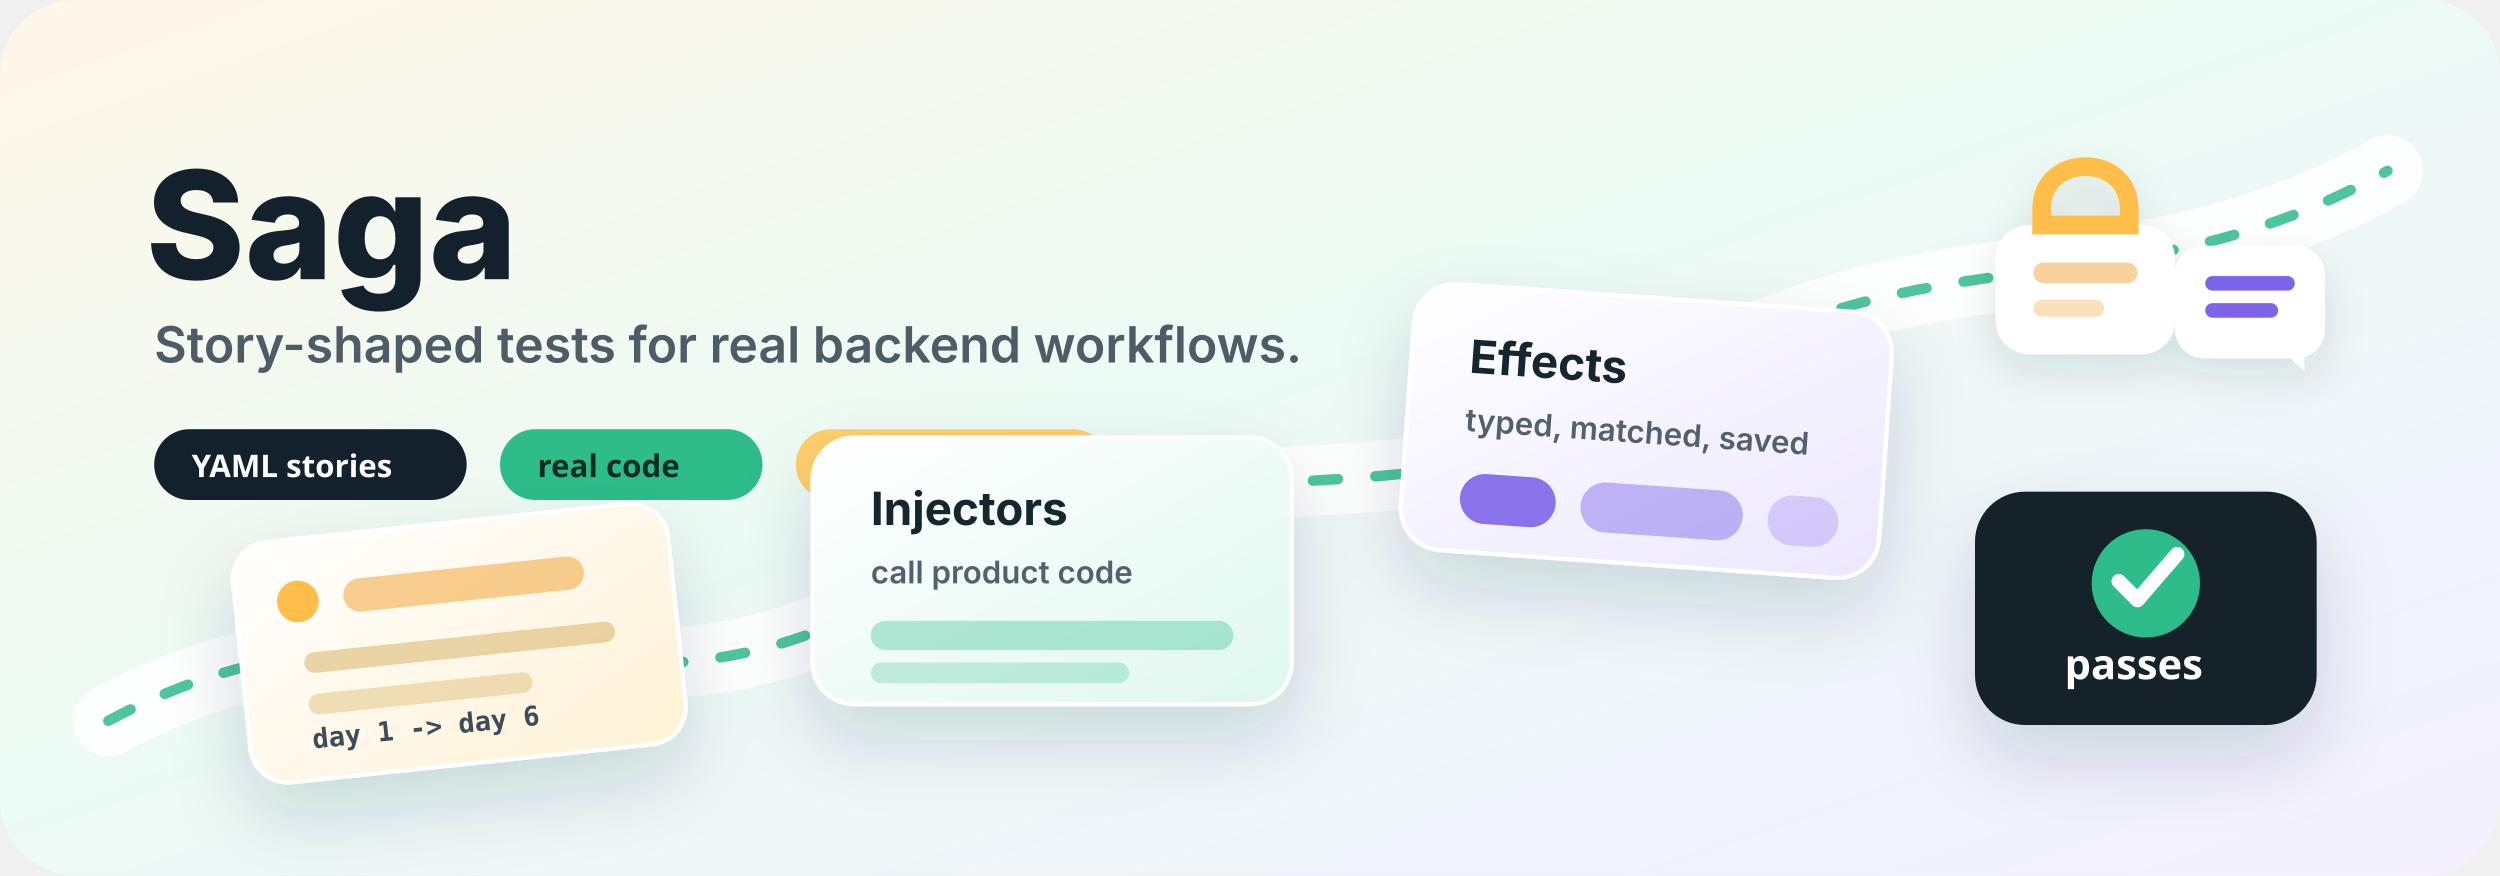
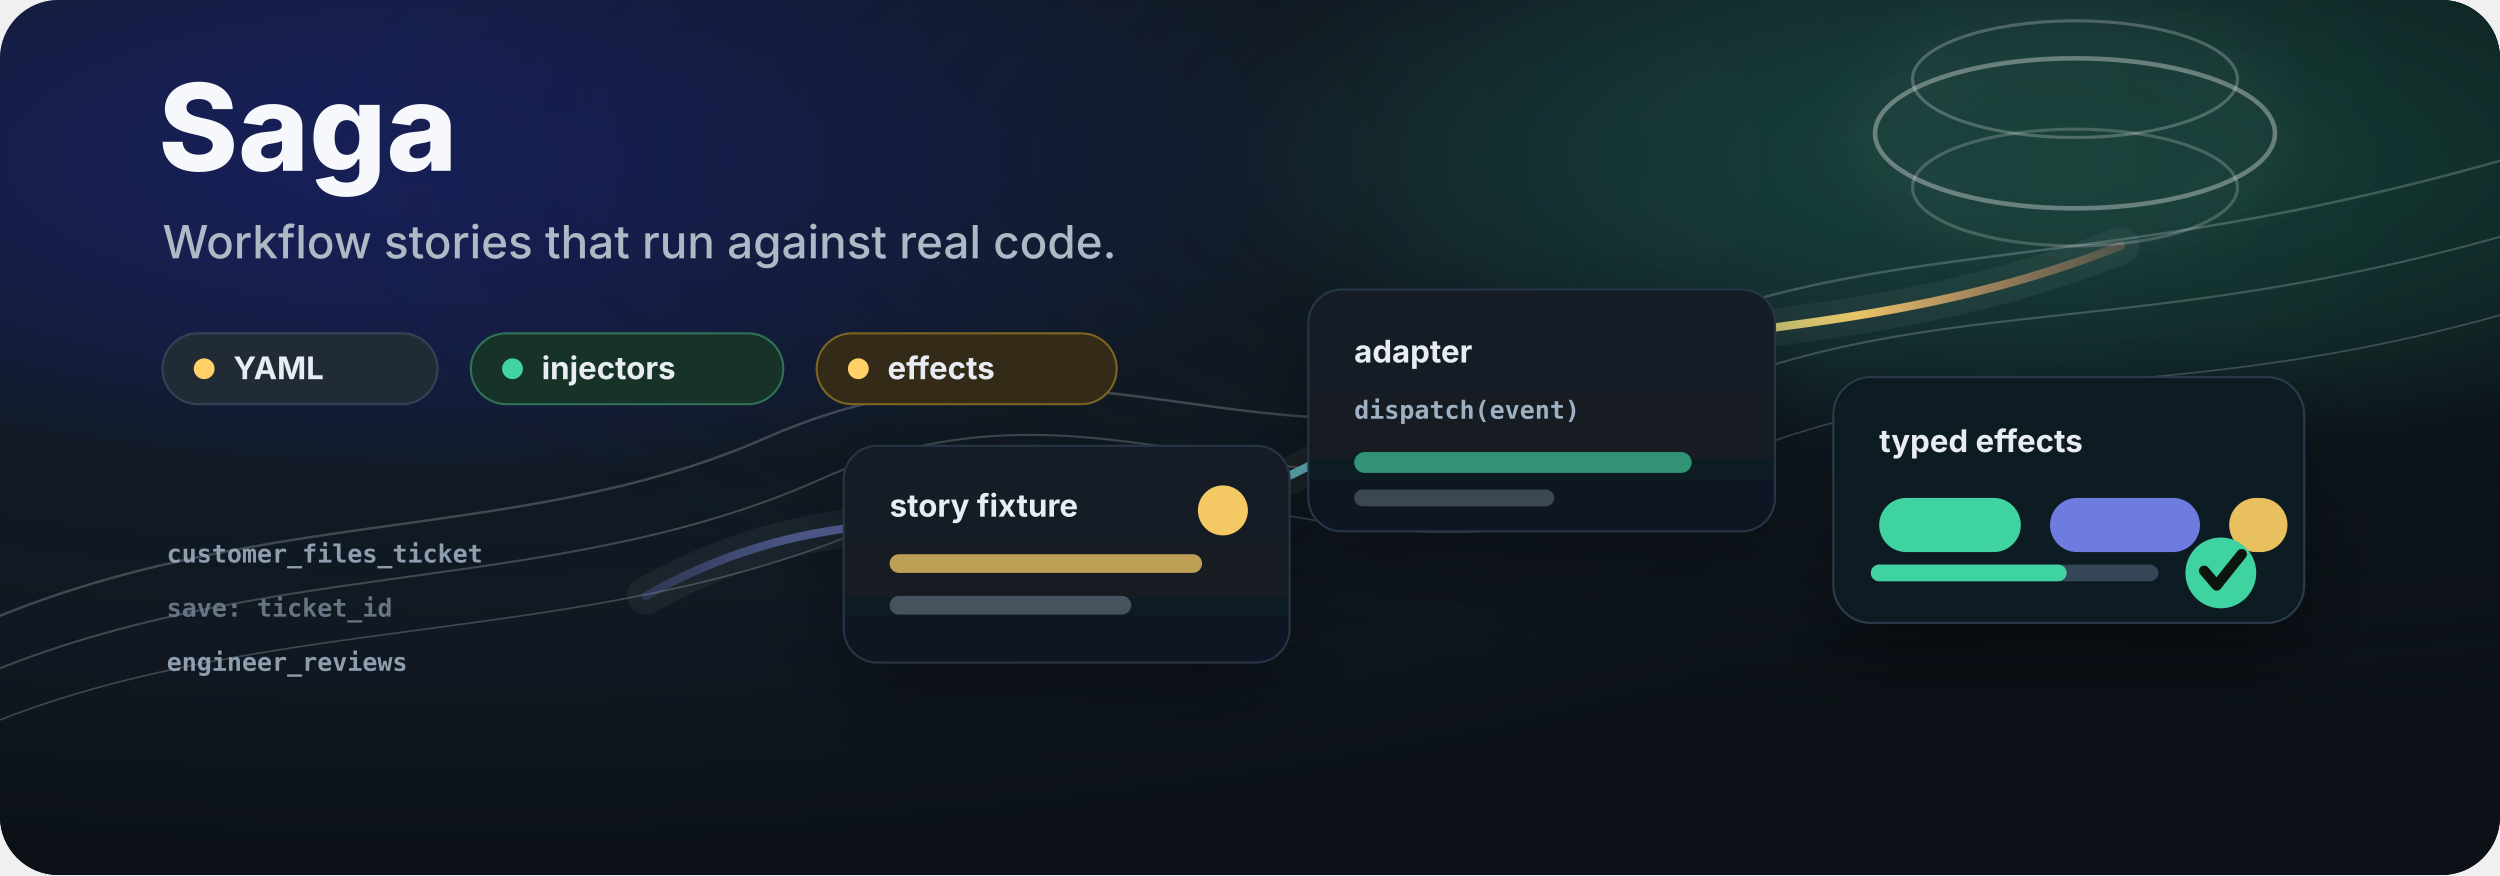
<svg xmlns="http://www.w3.org/2000/svg" width="1200" height="420" viewBox="0 0 1200 420" role="img" aria-labelledby="title desc">
  <defs>
-     <linearGradient id="bg" x1="0" y1="0" x2="1" y2="1">
-       <stop offset="0" stop-color="#fff7e8" />
-       <stop offset="0.45" stop-color="#ecfbf5" />
-       <stop offset="1" stop-color="#f4f0ff" />
+     <radialGradient id="glowA" cx="18%" cy="18%" r="80%">
+       <stop offset="0" stop-color="#3346ff" stop-opacity="0.28" />
+       <stop offset="0.46" stop-color="#172230" stop-opacity="0.5" />
+       <stop offset="1" stop-color="#0b1117" />
+     </radialGradient>
+     <radialGradient id="glowB" cx="82%" cy="18%" r="70%">
+       <stop offset="0" stop-color="#2fc78f" stop-opacity="0.22" />
+       <stop offset="0.48" stop-color="#101b22" stop-opacity="0.42" />
+       <stop offset="1" stop-color="#0b1117" stop-opacity="0" />
+     </radialGradient>
+     <linearGradient id="rail" x1="0" y1="0" x2="1" y2="0">
+       <stop offset="0" stop-color="#7c8cff" stop-opacity="0.16" />
+       <stop offset="0.28" stop-color="#9aa6ff" stop-opacity="0.9" />
+       <stop offset="0.55" stop-color="#41d3a2" stop-opacity="0.95" />
+       <stop offset="0.82" stop-color="#ffd166" stop-opacity="0.9" />
+       <stop offset="1" stop-color="#ff8f70" stop-opacity="0.18" />
    </linearGradient>
-     <linearGradient id="cardA" x1="0" y1="0" x2="1" y2="1">
-       <stop offset="0" stop-color="#ffffff" />
-       <stop offset="1" stop-color="#fff2d6" />
+     <linearGradient id="card" x1="0" y1="0" x2="0" y2="1">
+       <stop offset="0" stop-color="#151f28" />
+       <stop offset="1" stop-color="#101820" />
    </linearGradient>
-     <linearGradient id="cardB" x1="0" y1="0" x2="1" y2="1">
-       <stop offset="0" stop-color="#ffffff" />
-       <stop offset="1" stop-color="#dff8ef" />
-     </linearGradient>
-     <linearGradient id="cardC" x1="0" y1="0" x2="1" y2="1">
-       <stop offset="0" stop-color="#ffffff" />
-       <stop offset="1" stop-color="#ece7ff" />
-     </linearGradient>
-     <filter id="shadow" x="-20%" y="-20%" width="140%" height="150%">
-       <feDropShadow dx="0" dy="16" stdDeviation="18" flood-color="#15313d" flood-opacity="0.16" />
+     <filter id="shadow" x="-30%" y="-30%" width="160%" height="170%">
+       <feDropShadow dx="0" dy="18" stdDeviation="20" flood-color="#000000" flood-opacity="0.35" />
    </filter>
-     <filter id="softShadow" x="-20%" y="-20%" width="140%" height="150%">
-       <feDropShadow dx="0" dy="8" stdDeviation="10" flood-color="#15313d" flood-opacity="0.12" />
+     <filter id="softGlow" x="-40%" y="-40%" width="180%" height="180%">
+       <feGaussianBlur stdDeviation="14" result="blur" />
+       <feMerge>
+         <feMergeNode in="blur" />
+         <feMergeNode in="SourceGraphic" />
+       </feMerge>
    </filter>
    <style>
-       .label { font: 700 22px ui-sans-serif, system-ui, -apple-system, BlinkMacSystemFont, "Segoe UI", sans-serif; fill: #17252f; }
-       .small { font: 600 15px ui-sans-serif, system-ui, -apple-system, BlinkMacSystemFont, "Segoe UI", sans-serif; fill: #52616d; }
-       .tiny { font: 700 13px ui-monospace, SFMono-Regular, Menlo, Consolas, monospace; fill: #3d4d59; }
-       .hero { font: 800 72px ui-sans-serif, system-ui, -apple-system, BlinkMacSystemFont, "Segoe UI", sans-serif; fill: #12212b; letter-spacing: 0; }
-       .tagline { font: 600 24px ui-sans-serif, system-ui, -apple-system, BlinkMacSystemFont, "Segoe UI", sans-serif; fill: #4d5c67; }
+       .mono { font-family: ui-monospace, SFMono-Regular, Menlo, Consolas, monospace; }
+       .sans { font-family: Inter, ui-sans-serif, system-ui, -apple-system, BlinkMacSystemFont, "Segoe UI", sans-serif; }
+       .title { font: 800 58px Inter, ui-sans-serif, system-ui, sans-serif; fill: #f6f8fb; letter-spacing: 0; }
+       .sub { font: 500 22px Inter, ui-sans-serif, system-ui, sans-serif; fill: #aeb9c5; letter-spacing: 0; }
+       .label { font: 700 15px Inter, ui-sans-serif, system-ui, sans-serif; fill: #e8edf3; }
+       .code { font: 700 12px ui-monospace, SFMono-Regular, Menlo, Consolas, monospace; fill: #9fb0c2; }
+       .muted { fill: #718091; }
    </style>
  </defs>
-   <rect width="1200" height="420" rx="36" fill="url(#bg)" />
-   <path d="M52 346C205 264 290 367 431 284C580 196 670 263 792 189C930 105 1016 154 1146 82" fill="none" stroke="#ffffff" stroke-width="34" stroke-linecap="round" opacity="0.9" />
-   <path d="M52 346C205 264 290 367 431 284C580 196 670 263 792 189C930 105 1016 154 1146 82" fill="none" stroke="#2ebc8b" stroke-width="5" stroke-linecap="round" stroke-dasharray="12 18" opacity="0.85" />
-   <g transform="translate(70 58)">
-     <text class="hero" x="0" y="76">Saga</text>
-     <text class="tagline" x="4" y="116">Story-shaped tests for real backend workflows.</text>
-     <g transform="translate(4 148)">
-       <rect width="150" height="34" rx="17" fill="#12212b" />
-       <text x="18" y="23" font-family="ui-sans-serif, system-ui" font-size="15" font-weight="800" fill="#ffffff">YAML stories</text>
-       <rect x="166" width="126" height="34" rx="17" fill="#2ebc8b" />
-       <text x="184" y="23" font-family="ui-sans-serif, system-ui" font-size="15" font-weight="800" fill="#0c2d23">real code</text>
-       <rect x="308" width="150" height="34" rx="17" fill="#ffcf6e" />
-       <text x="327" y="23" font-family="ui-sans-serif, system-ui" font-size="15" font-weight="800" fill="#3a2a08">typed effects</text>
+   <rect width="1200" height="420" rx="28" fill="#0b1117" />
+   <rect width="1200" height="420" rx="28" fill="url(#glowA)" />
+   <rect width="1200" height="420" rx="28" fill="url(#glowB)" />
+   <g opacity="0.22">
+     <path d="M-40 314C104 239 244 265 368 210C523 142 619 246 764 174C902 105 1001 141 1244 64" fill="none" stroke="#e8edf3" stroke-width="1.2" />
+     <path d="M-30 334C112 265 262 289 394 230C536 166 637 274 783 202C925 132 1022 172 1242 101" fill="none" stroke="#e8edf3" stroke-width="1" />
+     <path d="M-20 354C116 292 282 313 420 252C554 193 657 301 804 231C947 163 1039 204 1234 141" fill="none" stroke="#e8edf3" stroke-width="0.8" />
+   </g>
+   <g transform="translate(76 82)">
+     <text class="title" x="0" y="0">Saga</text>
+     <text class="sub" x="2" y="42">Workflow stories that run against real code.</text>
+     <g transform="translate(2 78)">
+       <rect width="132" height="34" rx="17" fill="#202b36" stroke="#334355" />
+       <circle cx="20" cy="17" r="5" fill="#ffd166" />
+       <text class="label" x="34" y="22">YAML</text>
+       <rect x="148" width="150" height="34" rx="17" fill="#173328" stroke="#2f7258" />
+       <circle cx="168" cy="17" r="5" fill="#41d3a2" />
+       <text class="label" x="182" y="22">injectors</text>
+       <rect x="314" width="144" height="34" rx="17" fill="#332b17" stroke="#7e6422" />
+       <circle cx="334" cy="17" r="5" fill="#ffd166" />
+       <text class="label" x="348" y="22">effects</text>
    </g>
  </g>
+   <g transform="translate(80 270)" opacity="0.88">
+     <text class="code mono" x="0" y="0">customer_files_ticket</text>
+     <text class="code mono muted" x="0" y="26">  save: ticket_id</text>
+     <text class="code mono" x="0" y="52">engineer_reviews</text>
+   </g>
+   <path d="M310 286C438 214 524 287 642 216C764 143 870 176 1018 118" fill="none" stroke="url(#rail)" stroke-width="4" stroke-linecap="round" />
+   <path d="M310 286C438 214 524 287 642 216C764 143 870 176 1018 118" fill="none" stroke="#ffffff" stroke-width="18" stroke-linecap="round" opacity="0.05" />
  <g filter="url(#shadow)">
-     <g transform="translate(110 262) rotate(-6)">
-       <rect width="210" height="116" rx="18" fill="url(#cardA)" stroke="#ffffff" stroke-width="2" />
-       <circle cx="30" cy="30" r="10" fill="#ffbd4a" />
-       <rect x="52" y="22" width="116" height="16" rx="8" fill="#f0a63b" opacity="0.55" />
-       <rect x="30" y="55" width="150" height="10" rx="5" fill="#d9b56a" opacity="0.55" />
-       <rect x="30" y="75" width="108" height="10" rx="5" fill="#d9b56a" opacity="0.42" />
-       <text class="tiny" x="30" y="101">day 1 -&gt; day 6</text>
+     <g transform="translate(405 214)">
+       <rect width="214" height="104" rx="16" fill="url(#card)" stroke="#263544" />
+       <text class="label" x="22" y="34">story fixture</text>
+       <rect x="22" y="52" width="150" height="9" rx="4.5" fill="#ffd166" opacity="0.72" />
+       <rect x="22" y="72" width="116" height="9" rx="4.5" fill="#6e7f91" opacity="0.55" />
+       <circle cx="182" cy="31" r="12" fill="#ffd166" opacity="0.95" />
    </g>
-     <g transform="translate(390 210)">
-       <rect width="230" height="128" rx="20" fill="url(#cardB)" stroke="#ffffff" stroke-width="2" />
-       <text class="label" x="28" y="42">Injectors</text>
-       <text class="small" x="28" y="70">call product code</text>
-       <rect x="28" y="88" width="174" height="14" rx="7" fill="#2ebc8b" opacity="0.35" />
-       <rect x="28" y="108" width="124" height="10" rx="5" fill="#2ebc8b" opacity="0.25" />
+     <g transform="translate(628 139)">
+       <rect width="224" height="116" rx="16" fill="url(#card)" stroke="#263544" />
+       <text class="label" x="22" y="35">adapter</text>
+       <text class="code mono" x="22" y="62">dispatch(event)</text>
+       <rect x="22" y="78" width="162" height="10" rx="5" fill="#41d3a2" opacity="0.65" />
+       <rect x="22" y="96" width="96" height="8" rx="4" fill="#6e7f91" opacity="0.45" />
    </g>
-     <g transform="translate(680 135) rotate(4)">
-       <rect width="230" height="128" rx="20" fill="url(#cardC)" stroke="#ffffff" stroke-width="2" />
-       <text class="label" x="28" y="42">Effects</text>
-       <text class="small" x="28" y="70">typed, matched, saved</text>
-       <g transform="translate(28 90)">
-         <rect width="46" height="24" rx="12" fill="#7c65e8" opacity="0.9" />
-         <rect x="58" width="78" height="24" rx="12" fill="#7c65e8" opacity="0.45" />
-         <rect x="148" width="34" height="24" rx="12" fill="#7c65e8" opacity="0.25" />
+     <g transform="translate(880 181)">
+       <rect width="226" height="118" rx="18" fill="#111a22" stroke="#2b3b4b" />
+       <text class="label" x="22" y="36">typed effects</text>
+       <g transform="translate(22 58)">
+         <rect width="68" height="26" rx="13" fill="#41d3a2" />
+         <rect x="82" width="72" height="26" rx="13" fill="#7c8cff" opacity="0.85" />
+         <rect x="168" width="28" height="26" rx="13" fill="#ffd166" opacity="0.9" />
+       </g>
+       <g transform="translate(22 94)">
+         <path d="M0 0h130" stroke="#344657" stroke-width="8" stroke-linecap="round" />
+         <path d="M0 0h86" stroke="#41d3a2" stroke-width="8" stroke-linecap="round" />
+         <circle cx="164" cy="0" r="17" fill="#41d3a2" />
+         <path d="M156 -1l6 7 12 -15" fill="none" stroke="#07120f" stroke-width="5" stroke-linecap="round" stroke-linejoin="round" />
      </g>
    </g>
-     <g transform="translate(948 236)">
-       <rect width="164" height="112" rx="24" fill="#12212b" />
-       <circle cx="82" cy="44" r="26" fill="#2ebc8b" />
-       <path d="M69 43l9 9 19-22" fill="none" stroke="#ffffff" stroke-width="7" stroke-linecap="round" stroke-linejoin="round" />
-       <text x="43" y="90" font-family="ui-sans-serif, system-ui" font-size="20" font-weight="800" fill="#ffffff">passes</text>
-     </g>
  </g>
-   <g filter="url(#softShadow)">
-     <g transform="translate(958 74)">
-       <rect x="0" y="34" width="86" height="62" rx="16" fill="#ffffff" />
-       <path d="M22 34h42v-8c0-12-9-20-21-20s-21 8-21 20v8z" fill="none" stroke="#ffbd4a" stroke-width="9" stroke-linecap="round" />
-       <rect x="18" y="52" width="50" height="10" rx="5" fill="#f0a63b" opacity="0.5" />
-       <rect x="18" y="70" width="34" height="8" rx="4" fill="#f0a63b" opacity="0.35" />
-     </g>
-     <g transform="translate(1044 118)">
-       <rect width="72" height="54" rx="14" fill="#ffffff" />
-       <path d="M18 18h36M18 31h28" stroke="#7c65e8" stroke-width="7" stroke-linecap="round" />
-       <path d="M49 48l13 12v-18" fill="#ffffff" />
-     </g>
+   <g transform="translate(996 64)" filter="url(#softGlow)" opacity="0.9">
+     <ellipse cx="0" cy="-26" rx="78" ry="28" fill="none" stroke="#ffffff" stroke-width="1.5" opacity="0.26" />
+     <ellipse cx="0" cy="0" rx="96" ry="36" fill="none" stroke="#ffffff" stroke-width="2.2" opacity="0.38" />
+     <ellipse cx="0" cy="26" rx="78" ry="28" fill="none" stroke="#ffffff" stroke-width="1.5" opacity="0.22" />
  </g>
</svg>
